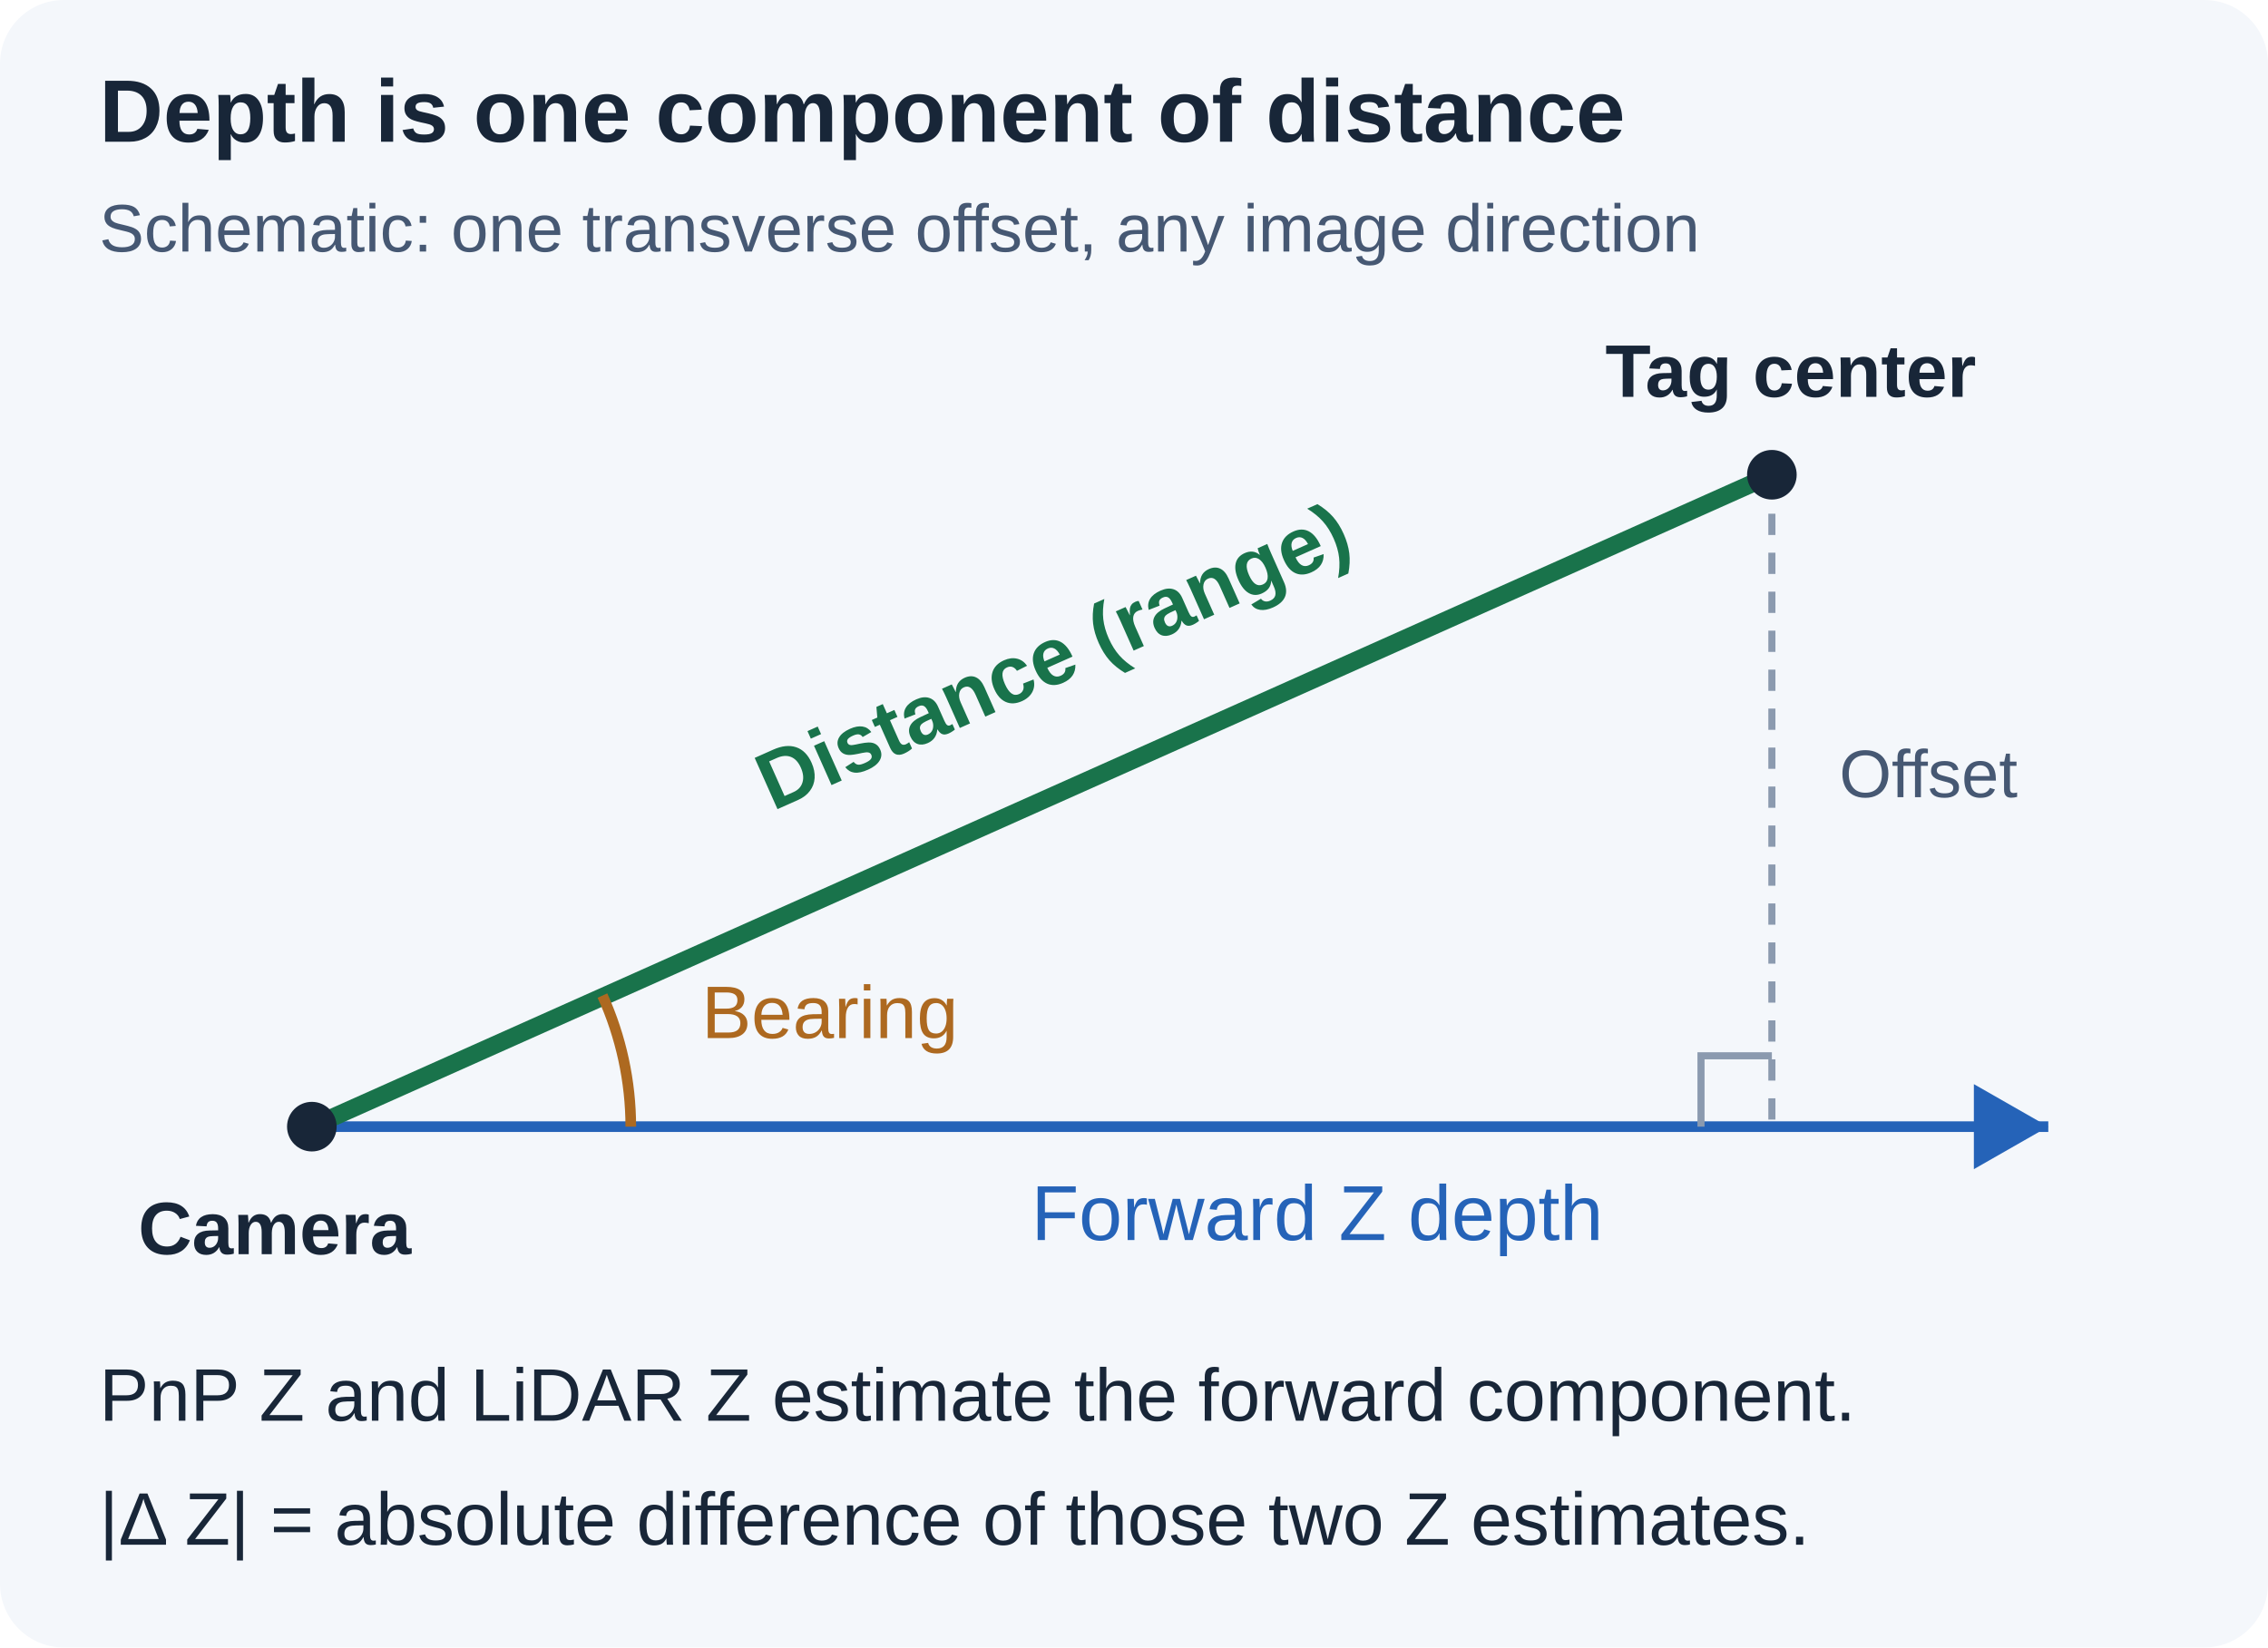
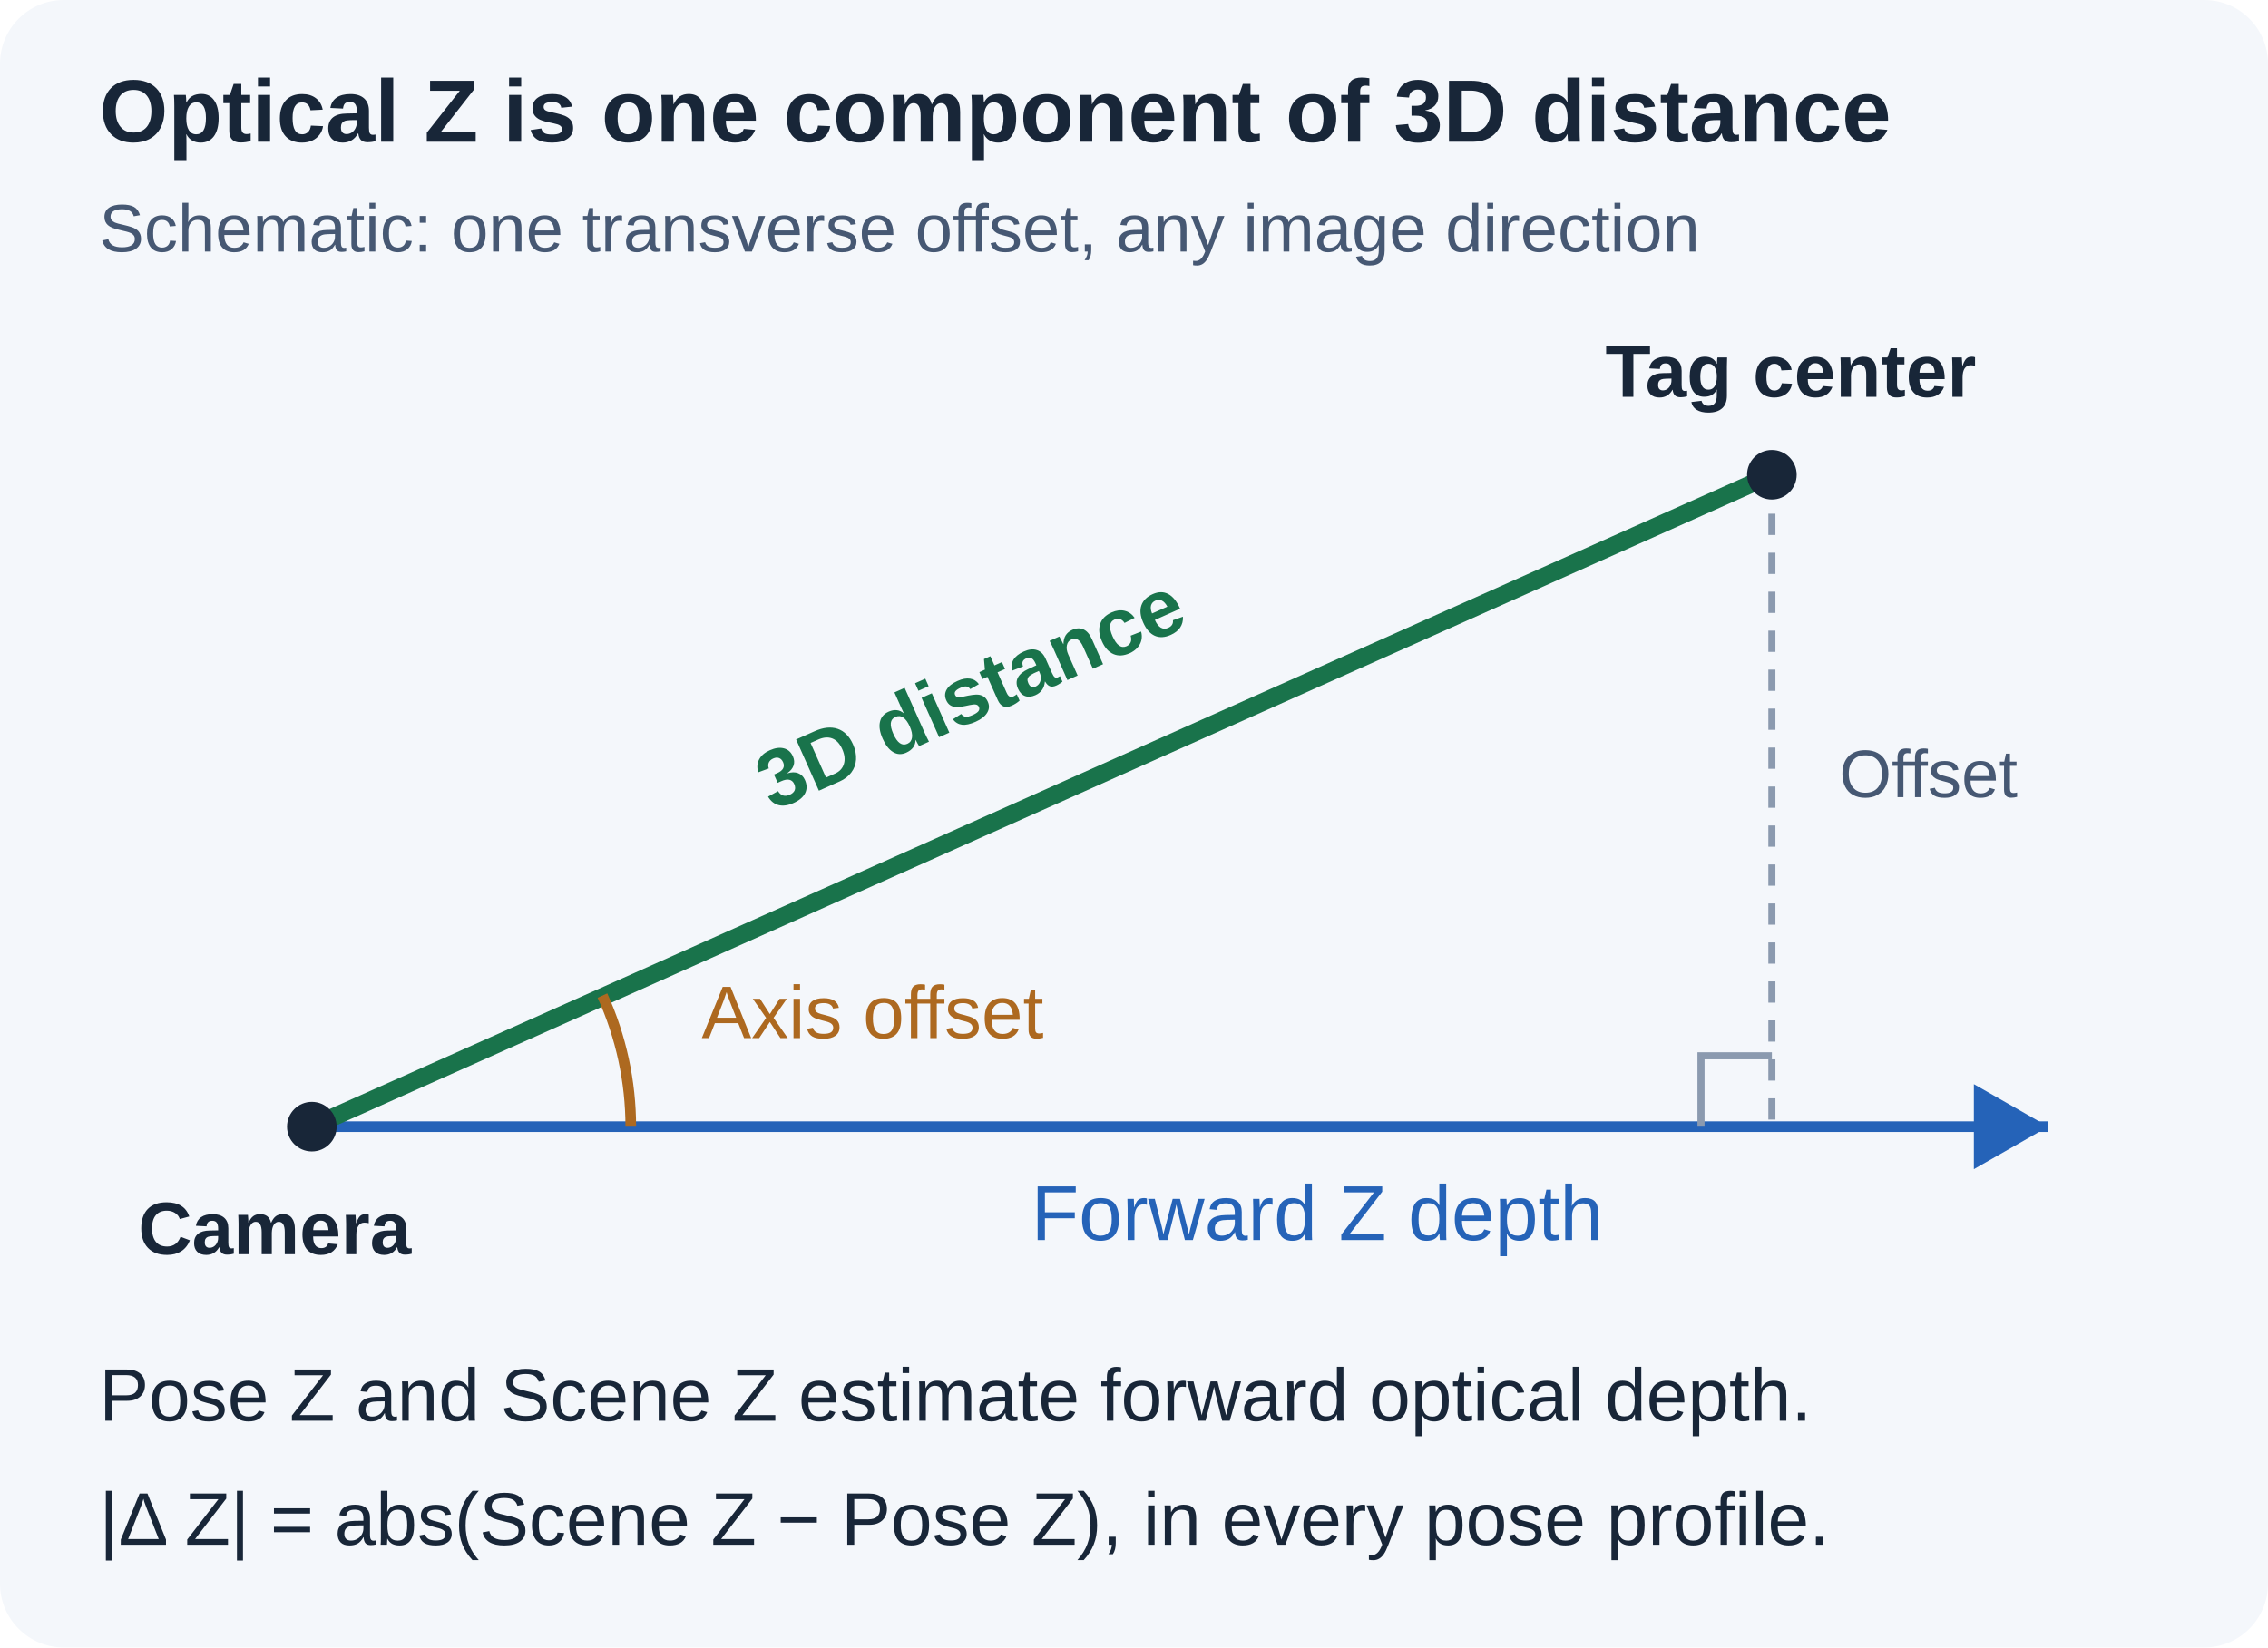
<svg xmlns="http://www.w3.org/2000/svg" width="640" height="465" viewBox="0 0 640 465" role="img" aria-labelledby="title desc">
  <defs>
    <marker id="arrow" markerWidth="8" markerHeight="8" refX="7" refY="4" orient="auto">
      <path d="M0 0L7 4L0 8" fill="#2563b8" />
    </marker>
  </defs>
  <rect width="640" height="465" rx="18" fill="#f4f7fb" />
  <g font-family="-apple-system,BlinkMacSystemFont,Arial,sans-serif" fill="#182638">
-     <text x="28" y="40" font-size="25" font-weight="700">Depth is one component of distance</text>
+     <text x="28" y="40" font-size="25" font-weight="700">Optical Z is one component of 3D distance</text>
    <text x="28" y="71" font-size="19" fill="#465873">Schematic: one transverse offset, any image direction</text>
    <path d="M88 318H578" stroke="#2563b8" stroke-width="3" marker-end="url(#arrow)" />
    <path d="M88 318L500 134" stroke="#19734b" stroke-width="5" />
    <path d="M500 134V318" stroke="#8b9aaf" stroke-width="2" stroke-dasharray="6 5" />
    <path d="M480 318V298H500" fill="none" stroke="#8b9aaf" stroke-width="2" />
    <path d="M178 318A90 90 0 0 0 170 281" fill="none" stroke="#ad6920" stroke-width="3" />
    <circle cx="88" cy="318" r="7" fill="#182638" />
    <circle cx="500" cy="134" r="7" fill="#182638" />
    <text x="39" y="354" font-size="21" font-weight="600">Camera</text>
    <text x="453" y="112" font-size="21" font-weight="600">Tag center</text>
-     <text x="218" y="229" font-size="23" font-weight="600" fill="#19734b" transform="rotate(-24 218 229)">Distance (range)</text>
-     <text x="198" y="293" font-size="21" fill="#ad6920">Bearing</text>
+     <text x="218" y="229" font-size="23" font-weight="600" fill="#19734b" transform="rotate(-24 218 229)">3D distance</text>
+     <text x="198" y="293" font-size="21" fill="#ad6920">Axis offset</text>
    <text x="291" y="350" font-size="22" fill="#2563b8">Forward Z depth</text>
    <text x="519" y="225" font-size="19" fill="#465873">Offset</text>
-     <text x="28" y="401" font-size="21">PnP Z and LiDAR Z estimate the forward component.</text>
-     <text x="28" y="436" font-size="21">|Δ Z| = absolute difference of those two Z estimates.</text>
+     <text x="28" y="401" font-size="21">Pose Z and Scene Z estimate forward optical depth.</text>
+     <text x="28" y="436" font-size="21">|Δ Z| = abs(Scene Z − Pose Z), in every pose profile.</text>
  </g>
</svg>
